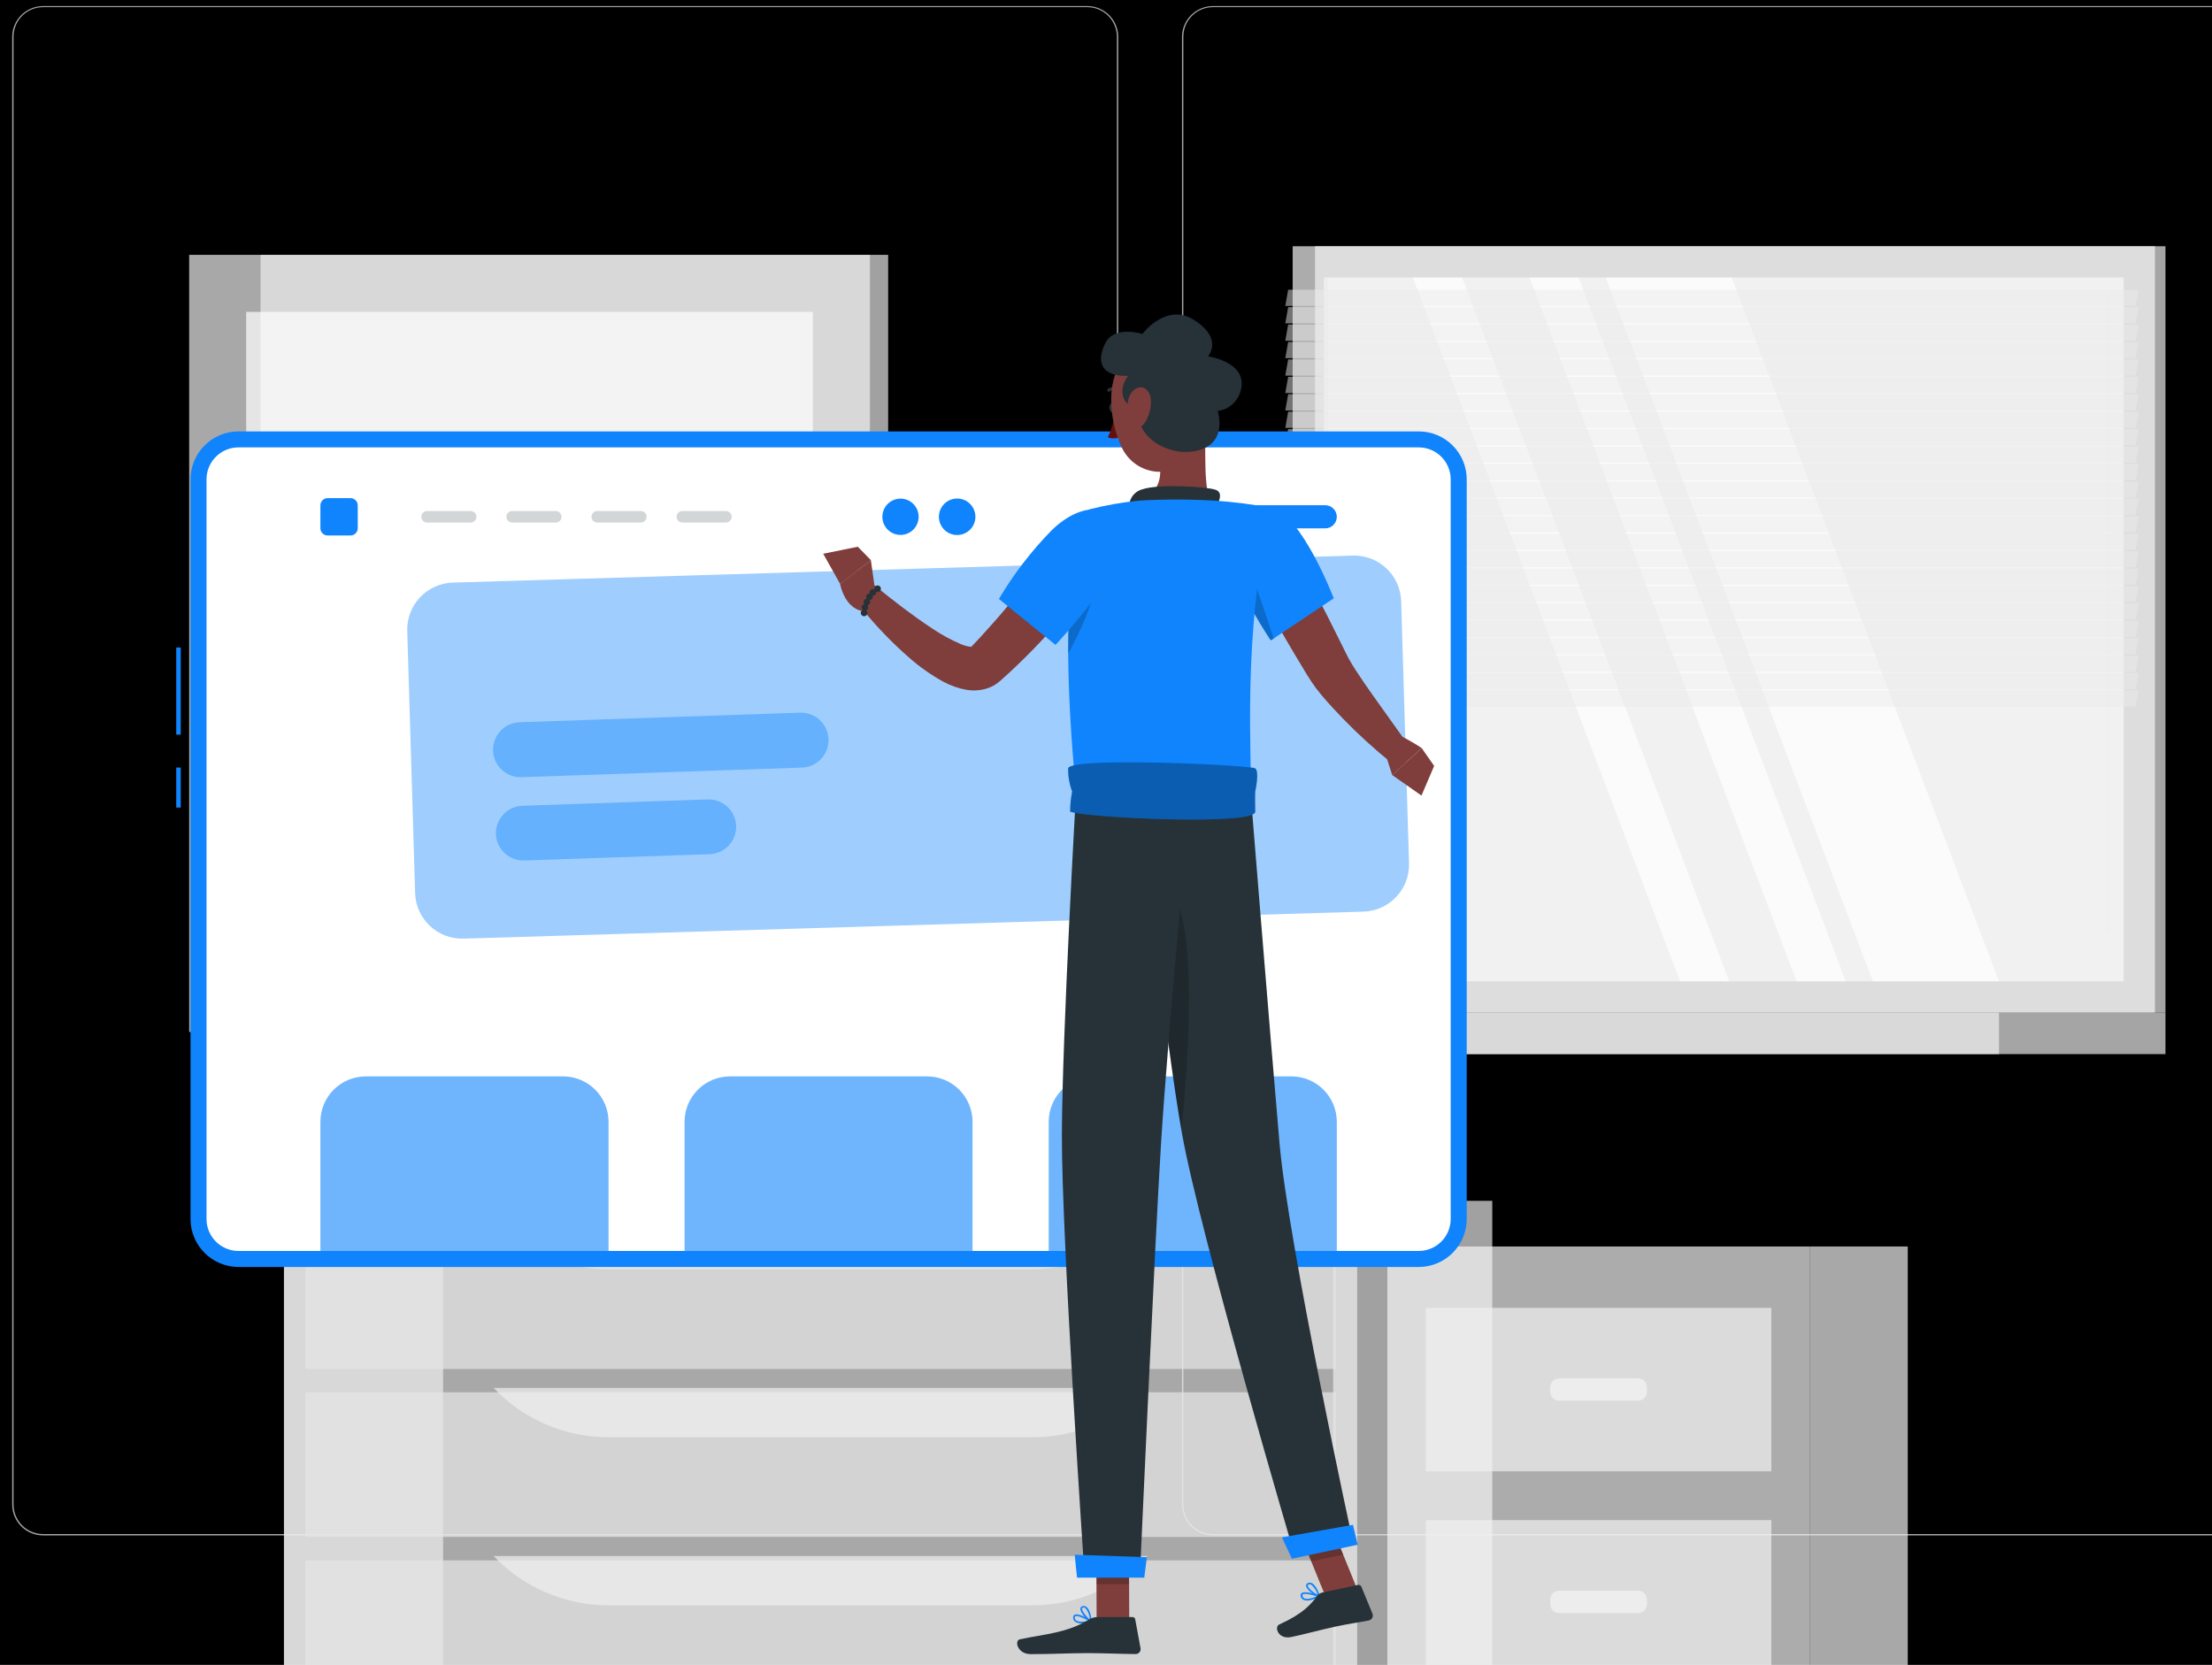
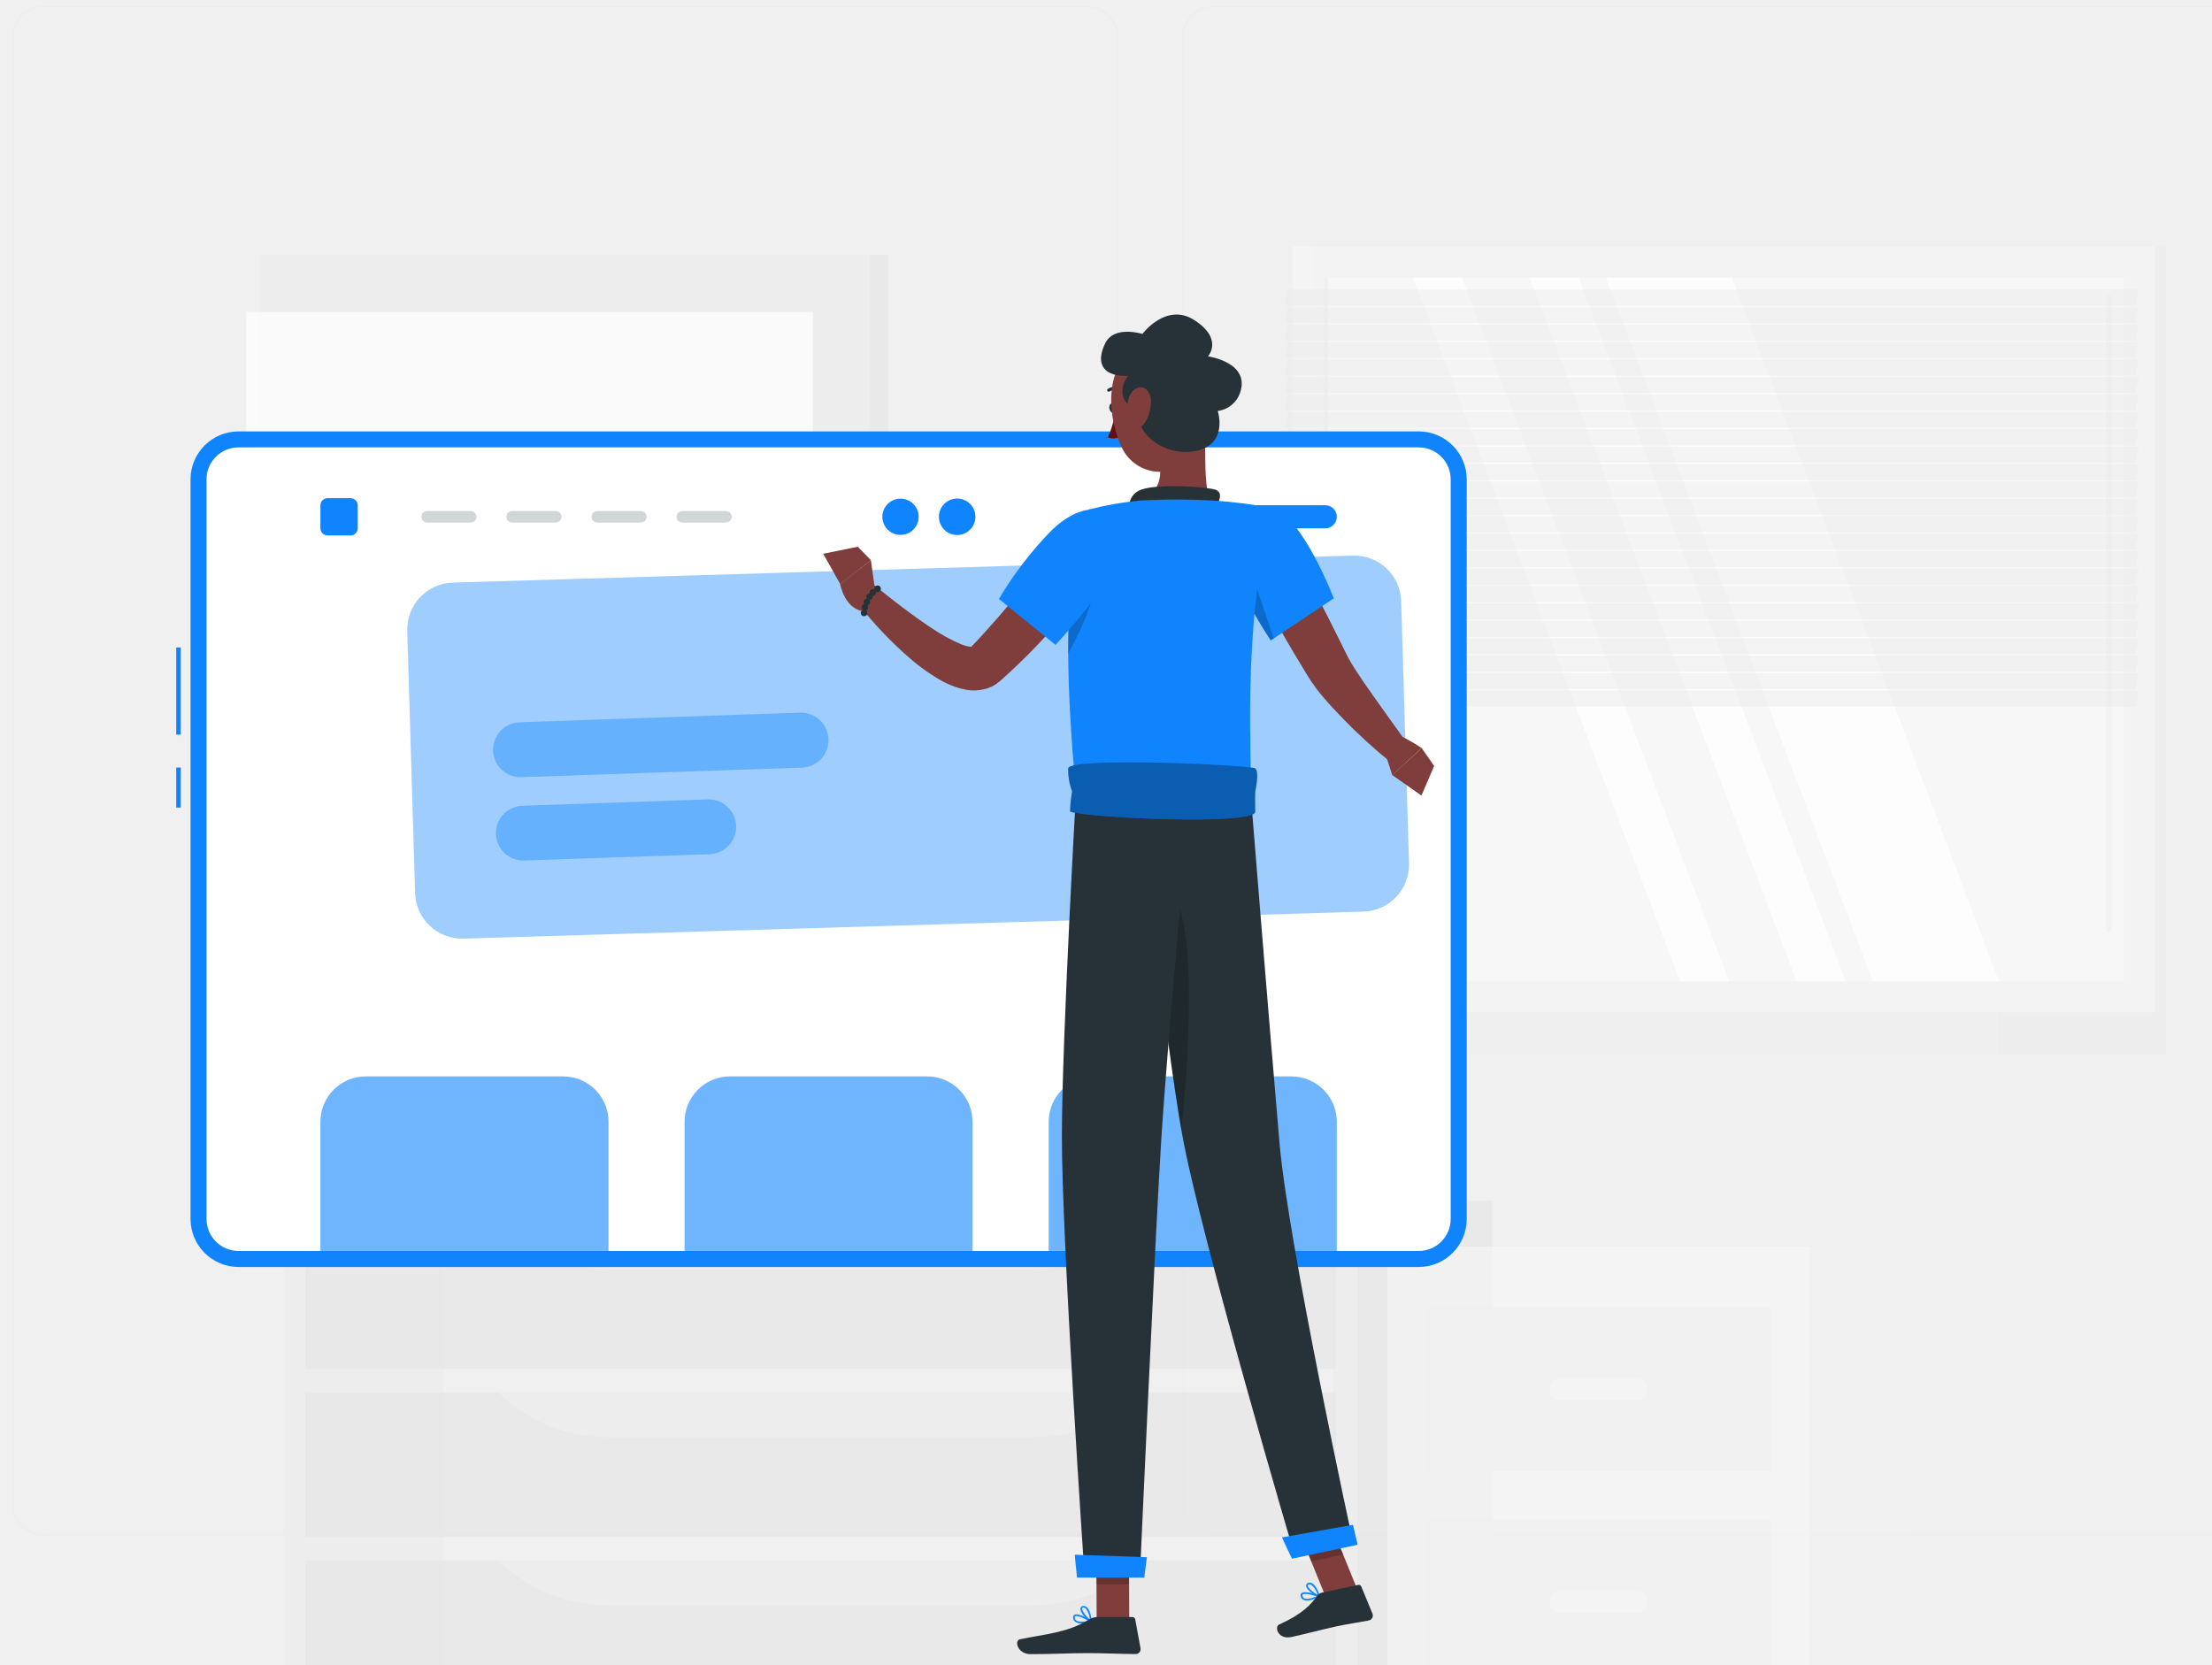
<svg xmlns="http://www.w3.org/2000/svg" width="364" height="274" viewBox="0 0 364 274" fill="none">
-   <path d="M364 0L0 0L0 274L364 274L364 0Z" fill="#000000" transform="translate(0 0)" />
  <path d="M176.923 251.692L5.073 251.692C3.727 251.69 2.436 251.153 1.485 250.2C0.534 249.248 0 247.956 0 246.61L0 5.037C0.012 3.699 0.551 2.419 1.501 1.476C2.451 0.533 3.734 0.002 5.073 0L176.923 0C178.271 0 179.563 0.535 180.516 1.488C181.469 2.442 182.005 3.734 182.005 5.082L182.005 246.61C182.005 247.958 181.469 249.251 180.516 250.204C179.563 251.157 178.271 251.692 176.923 251.692ZM5.073 0.178C3.786 0.18 2.552 0.693 1.643 1.604C0.733 2.515 0.223 3.75 0.223 5.037L0.223 246.61C0.223 247.897 0.733 249.132 1.643 250.043C2.552 250.954 3.786 251.467 5.073 251.469L176.923 251.469C178.211 251.467 179.446 250.954 180.356 250.044C181.267 249.133 181.78 247.898 181.782 246.61L181.782 5.037C181.78 3.749 181.267 2.515 180.356 1.604C179.446 0.693 178.211 0.18 176.923 0.178L5.073 0.178Z" fill="#ebebeb" fill-opacity="0.700" transform="translate(2.007 1)" />
  <path d="M176.941 251.692L5.082 251.692C3.735 251.69 2.444 251.153 1.491 250.201C0.539 249.248 0.002 247.957 0 246.61L0 5.037C0.014 3.698 0.555 2.418 1.507 1.475C2.458 0.532 3.742 0.002 5.082 0L176.941 0C178.278 0.005 179.559 0.536 180.507 1.479C181.455 2.422 181.993 3.7 182.005 5.037L182.005 246.61C182.005 247.955 181.472 249.245 180.523 250.197C179.574 251.15 178.286 251.687 176.941 251.692ZM5.082 0.178C3.794 0.18 2.559 0.693 1.648 1.604C0.738 2.515 0.225 3.749 0.223 5.037L0.223 246.61C0.225 247.898 0.738 249.133 1.648 250.044C2.559 250.954 3.794 251.467 5.082 251.469L176.941 251.469C178.229 251.467 179.464 250.954 180.374 250.044C181.285 249.133 181.798 247.898 181.8 246.61L181.8 5.037C181.798 3.749 181.285 2.515 180.374 1.604C179.464 0.693 178.229 0.18 176.941 0.178L5.082 0.178Z" fill="#ebebeb" fill-opacity="0.700" transform="translate(194.505 1)" />
  <path d="M0 94.759L26.184 94.759L26.184 0L0 0L0 94.759Z" fill="#e6e6e6" fill-opacity="0.700" transform="translate(46.729 197.627)" />
  <path d="M0 94.759L26.184 94.759L26.184 0L0 0L0 94.759Z" fill="#e6e6e6" fill-opacity="0.700" transform="translate(219.38 197.627)" />
  <path d="M0 86.837L176.603 86.837L176.603 0L0 0L0 86.837Z" fill="#f0f0f0" fill-opacity="0.700" transform="translate(46.729 197.628)" />
  <path d="M0 23.816L169.572 23.816L169.572 0L0 0L0 23.816Z" fill="#e6e6e6" fill-opacity="0.700" transform="translate(50.245 201.481)" />
  <path d="M18.895 8.126L88.733 8.126C92.268 8.126 95.765 7.405 99.013 6.008C102.26 4.611 105.188 2.567 107.619 0L0 0C2.433 2.567 5.362 4.611 8.611 6.008C11.859 7.406 15.358 8.126 18.895 8.126Z" fill="#f0f0f0" fill-opacity="0.700" transform="translate(81.226 200.751)" />
  <path d="M0 23.816L169.572 23.816L169.572 0L0 0L0 23.816Z" fill="#e6e6e6" fill-opacity="0.700" transform="translate(50.245 229.134)" />
  <path d="M18.895 8.125L88.733 8.125C92.268 8.125 95.765 7.404 99.013 6.007C102.26 4.61 105.188 2.566 107.619 0L0 0C2.433 2.566 5.362 4.611 8.611 6.008C11.859 7.405 15.358 8.125 18.895 8.125Z" fill="#f0f0f0" fill-opacity="0.700" transform="translate(81.226 228.413)" />
  <path d="M0 23.816L169.572 23.816L169.572 0L0 0L0 23.816Z" fill="#e6e6e6" fill-opacity="0.700" transform="translate(50.245 256.804)" />
  <path d="M18.895 8.116L88.733 8.116C92.267 8.116 95.764 7.396 99.01 6C102.257 4.605 105.186 2.563 107.619 0L0 0C2.434 2.563 5.365 4.605 8.613 6.001C11.861 7.396 15.359 8.116 18.895 8.116Z" fill="#f0f0f0" fill-opacity="0.700" transform="translate(81.226 256.083)" />
  <path d="M0 127.902L103.275 127.902L103.275 0L0 0L0 127.902Z" fill="#e6e6e6" fill-opacity="0.700" transform="translate(42.876 41.94)" />
  <path d="M0 127.902L112.024 127.902L112.024 0L0 0L0 127.902Z" fill="#f0f0f0" fill-opacity="0.700" transform="translate(31.128 41.94)" />
  <path d="M93.255 109.131L93.255 0L0 0L0 109.131L93.255 109.131Z" fill="#ffffff" fill-opacity="0.700" transform="translate(40.509 51.33)" />
  <path d="M0 126.121L139.944 126.121L139.944 0L0 0L0 126.121Z" fill="#ebebeb" fill-opacity="0.700" transform="translate(216.399 40.526)" />
  <path d="M0 126.121L141.902 126.121L141.902 0L0 0L0 126.121Z" fill="#f5f5f5" fill-opacity="0.700" transform="translate(212.714 40.526)" />
  <path d="M0 6.835L129.13 6.835L129.13 0L0 0L0 6.835Z" fill="#ebebeb" fill-opacity="0.700" transform="translate(227.213 166.647)" />
  <path d="M0 6.835L121.627 6.835L121.627 0L0 0L0 6.835Z" fill="#f0f0f0" fill-opacity="0.700" transform="translate(207.321 166.647)" />
  <path d="M131.605 115.825L131.605 0L0 0L0 115.825L131.605 115.825Z" fill="#fafafa" fill-opacity="0.700" transform="translate(217.867 45.678)" />
  <path d="M64.712 115.825L20.755 0L0 0L43.958 115.825L64.712 115.825Z" fill="#ffffff" fill-opacity="0.700" transform="translate(264.236 45.678)" />
  <path d="M0.446 104.871C0.568 104.871 0.686 104.822 0.773 104.735C0.86 104.649 0.908 104.531 0.908 104.408L0.908 0.59C0.928 0.521 0.932 0.449 0.918 0.378C0.905 0.308 0.876 0.241 0.833 0.184C0.79 0.127 0.734 0.08 0.67 0.049C0.606 0.017 0.535 0 0.463 0C0.392 0 0.321 0.017 0.257 0.049C0.193 0.08 0.137 0.127 0.094 0.184C0.051 0.241 0.022 0.308 0.008 0.378C-0.005 0.449 -0.001 0.521 0.018 0.59L0.018 104.408C0.016 104.526 0.059 104.639 0.139 104.726C0.218 104.812 0.328 104.864 0.446 104.871Z" fill="#f0f0f0" fill-opacity="0.700" transform="translate(346.552 48.533)" />
  <path d="M52.047 115.825L8.09 0L0 0L43.957 115.825L52.047 115.825Z" fill="#ffffff" fill-opacity="0.700" transform="translate(251.688 45.678)" />
  <path d="M52.056 115.825L8.099 0L0 0L43.966 115.825L52.056 115.825Z" fill="#ffffff" fill-opacity="0.700" transform="translate(232.499 45.678)" />
  <path d="M0.65 115.825L0.65 0L0 0L0 115.825L0.65 115.825Z" fill="#ebebeb" fill-opacity="0.700" transform="translate(217.876 45.678)" />
  <path d="M0 2.67L139.944 2.67L140.415 0L0.472 0L0 2.67Z" fill="#ebebeb" fill-opacity="0.490" transform="translate(211.504 47.681)" />
  <path d="M0 2.67L139.944 2.67L140.415 0L0.472 0L0 2.67Z" fill="#ebebeb" fill-opacity="0.490" transform="translate(211.504 50.546)" />
  <path d="M0 2.67L139.944 2.67L140.415 0L0.472 0L0 2.67Z" fill="#ebebeb" fill-opacity="0.490" transform="translate(211.504 53.412)" />
  <path d="M0 2.661L139.944 2.661L140.415 0L0.472 0L0 2.661Z" fill="#ebebeb" fill-opacity="0.490" transform="translate(211.504 56.287)" />
  <path d="M0 2.67L139.944 2.67L140.415 0L0.472 0L0 2.67Z" fill="#ebebeb" fill-opacity="0.490" transform="translate(211.504 59.152)" />
  <path d="M0 2.67L139.944 2.67L140.415 0L0.472 0L0 2.67Z" fill="#ebebeb" fill-opacity="0.490" transform="translate(211.504 62.019)" />
  <path d="M0 2.67L139.944 2.67L140.415 0L0.472 0L0 2.67Z" fill="#ebebeb" fill-opacity="0.490" transform="translate(211.504 64.884)" />
  <path d="M0 2.67L139.944 2.67L140.415 0L0.472 0L0 2.67Z" fill="#ebebeb" fill-opacity="0.490" transform="translate(211.504 67.75)" />
  <path d="M0 2.67L139.944 2.67L140.415 0L0.472 0L0 2.67Z" fill="#ebebeb" fill-opacity="0.490" transform="translate(211.504 70.616)" />
  <path d="M0 2.661L139.944 2.661L140.415 0L0.472 0L0 2.661Z" fill="#ebebeb" fill-opacity="0.490" transform="translate(211.504 73.49)" />
  <path d="M0 2.67L139.944 2.67L140.415 0L0.472 0L0 2.67Z" fill="#ebebeb" fill-opacity="0.490" transform="translate(211.504 76.356)" />
  <path d="M0 2.67L139.944 2.67L140.415 0L0.472 0L0 2.67Z" fill="#ebebeb" fill-opacity="0.490" transform="translate(211.504 79.222)" />
  <path d="M0 2.67L139.944 2.67L140.415 0L0.472 0L0 2.67Z" fill="#ebebeb" fill-opacity="0.490" transform="translate(211.504 82.088)" />
  <path d="M0 2.67L139.944 2.67L140.415 0L0.472 0L0 2.67Z" fill="#ebebeb" fill-opacity="0.490" transform="translate(211.504 84.954)" />
  <path d="M0 2.661L139.944 2.661L140.415 0L0.472 0L0 2.661Z" fill="#ebebeb" fill-opacity="0.490" transform="translate(211.504 87.828)" />
  <path d="M0 2.67L139.944 2.67L140.415 0L0.472 0L0 2.67Z" fill="#ebebeb" fill-opacity="0.490" transform="translate(211.504 90.694)" />
  <path d="M0 2.67L139.944 2.67L140.415 0L0.472 0L0 2.67Z" fill="#ebebeb" fill-opacity="0.490" transform="translate(211.504 93.56)" />
  <path d="M0 2.67L139.944 2.67L140.415 0L0.472 0L0 2.67Z" fill="#ebebeb" fill-opacity="0.490" transform="translate(211.504 96.426)" />
  <path d="M0 2.67L139.944 2.67L140.415 0L0.472 0L0 2.67Z" fill="#ebebeb" fill-opacity="0.490" transform="translate(211.504 99.292)" />
  <path d="M0 2.67L139.944 2.67L140.415 0L0.472 0L0 2.67Z" fill="#ebebeb" fill-opacity="0.490" transform="translate(211.504 102.157)" />
  <path d="M0 2.67L139.944 2.67L140.415 0L0.472 0L0 2.67Z" fill="#ebebeb" fill-opacity="0.490" transform="translate(211.504 105.023)" />
  <path d="M0 2.67L139.944 2.67L140.415 0L0.472 0L0 2.67Z" fill="#ebebeb" fill-opacity="0.490" transform="translate(211.504 107.898)" />
  <path d="M0 2.67L139.944 2.67L140.415 0L0.472 0L0 2.67Z" fill="#ebebeb" fill-opacity="0.490" transform="translate(211.504 110.763)" />
  <path d="M0 2.67L139.944 2.67L140.415 0L0.472 0L0 2.67Z" fill="#ebebeb" fill-opacity="0.490" transform="translate(211.504 113.63)" />
  <path d="M44.998 0C44.998 7.671 34.923 13.884 22.499 13.884C10.074 13.884 0 7.654 0 0L44.998 0Z" fill="#ebebeb" fill-opacity="0.700" transform="translate(141.684 183.744)" />
  <path d="M45.007 0C45.007 7.671 34.933 13.884 22.508 13.884C10.084 13.884 0 7.654 0 0L45.007 0Z" fill="#ebebeb" fill-opacity="0.700" transform="translate(82.543 183.744)" />
  <path d="M0 82.049L16.109 82.049L16.109 0L0 0L0 82.049Z" fill="#f0f0f0" fill-opacity="0.700" transform="translate(297.825 205.139)" />
  <path d="M69.536 0L0 0L0 82.049L69.536 82.049L69.536 0Z" fill="#f5f5f5" fill-opacity="0.700" transform="translate(228.298 205.14)" />
  <path d="M56.862 0L0 0L0 26.904L56.862 26.904L56.862 0Z" fill="#f0f0f0" fill-opacity="0.700" transform="translate(234.626 215.241)" />
  <path d="M56.862 0L0 0L0 26.905L56.862 26.905L56.862 0Z" fill="#f0f0f0" fill-opacity="0.700" transform="translate(234.626 250.173)" />
  <path d="M1.478 3.693L14.436 3.693C15.252 3.693 15.913 3.032 15.913 2.216L15.913 1.477C15.913 0.661 15.252 0 14.436 0L1.478 0C0.662 0 0 0.661 0 1.477L0 2.216C0 3.032 0.662 3.693 1.478 3.693Z" fill="#f5f5f5" fill-opacity="0.700" transform="translate(255.105 226.838)" />
  <path d="M1.478 3.694L14.436 3.694C15.252 3.694 15.913 3.032 15.913 2.216L15.913 1.478C15.913 0.662 15.252 0 14.436 0L1.478 0C0.662 0 0 0.662 0 1.478L0 2.216C0 3.032 0.662 3.694 1.478 3.694Z" fill="#f5f5f5" fill-opacity="0.700" transform="translate(255.105 261.779)" />
  <path d="M0.747 0L0 0L0 14.342L0.747 14.342L0.747 0Z" fill="#0f84fd" transform="translate(29 106.562)" />
  <path d="M0.747 0L0 0L0 6.588L0.747 6.588L0.747 0Z" fill="#0f84fd" transform="translate(29 126.319)" />
  <path d="M202.103 0L7.903 0C3.538 0 0 3.538 0 7.903L0 129.611C0 133.976 3.538 137.514 7.903 137.514L202.103 137.514C206.467 137.514 210.005 133.976 210.005 129.611L210.005 7.903C210.005 3.538 206.467 0 202.103 0Z" fill="#0f84fd" transform="translate(31.353 71)" />
  <path d="M0 5.266L0 126.982C0 129.89 2.358 132.248 5.266 132.248L199.474 132.248C202.382 132.248 204.74 129.89 204.74 126.982L204.74 5.266C204.74 2.358 202.382 0 199.474 0L5.266 0C2.358 0 0 2.358 0 5.266Z" fill="#ffffff" transform="translate(33.982 73.629)" />
  <path d="M0 7.469L0 28.735L47.387 28.735L47.387 7.469C47.387 5.488 46.6 3.588 45.199 2.188C43.798 0.787 41.898 0 39.917 0L7.447 0C5.47 0.006 3.576 0.795 2.18 2.196C0.784 3.596 0 5.492 0 7.469Z" fill="#0f84fd" fill-opacity="0.600" transform="translate(112.651 177.149)" />
  <path d="M0 7.469L0 28.735L47.409 28.735L47.409 7.469C47.409 5.488 46.622 3.588 45.221 2.188C43.82 0.787 41.92 0 39.939 0L7.447 0C5.47 0.006 3.575 0.795 2.179 2.196C0.784 3.596 0 5.492 0 7.469Z" fill="#0f84fd" fill-opacity="0.600" transform="translate(172.572 177.149)" />
  <path d="M0 7.469L0 28.735L47.417 28.735L47.417 7.469C47.417 5.488 46.63 3.588 45.229 2.188C43.828 0.787 41.928 0 39.947 0L7.455 0C5.476 0.004 3.58 0.793 2.183 2.193C0.785 3.593 0 5.491 0 7.469Z" fill="#0f84fd" fill-opacity="0.600" transform="translate(52.723 177.149)" />
  <path d="M1.905 3.809L15.656 3.809C16.161 3.809 16.646 3.609 17.003 3.252C17.36 2.894 17.561 2.41 17.561 1.905C17.561 1.655 17.512 1.407 17.416 1.176C17.32 0.945 17.18 0.735 17.003 0.558C16.826 0.381 16.616 0.241 16.385 0.145C16.154 0.049 15.906 0 15.656 0L1.905 0C1.4 0.002 0.917 0.203 0.56 0.56C0.203 0.917 0.002 1.4 0 1.905C0.002 2.409 0.203 2.893 0.56 3.249C0.917 3.606 1.4 3.808 1.905 3.809Z" fill="#0f84fd" transform="translate(202.42 83.146)" />
  <path d="M3.003 6.005C4.661 6.005 6.005 4.661 6.005 3.003C6.005 1.344 4.661 0 3.003 0C1.344 0 0 1.344 0 3.003C0 4.661 1.344 6.005 3.003 6.005Z" fill="#0f84fd" transform="translate(154.503 82.047)" />
  <path d="M5.975 2.988C5.975 3.579 5.8 4.156 5.472 4.648C5.144 5.139 4.677 5.522 4.131 5.748C3.585 5.974 2.984 6.034 2.405 5.918C1.825 5.803 1.293 5.518 0.875 5.101C0.457 4.683 0.173 4.15 0.057 3.571C-0.058 2.991 0.001 2.39 0.227 1.844C0.453 1.299 0.836 0.832 1.328 0.504C1.819 0.175 2.397 0 2.988 0C3.78 0 4.54 0.315 5.1 0.875C5.661 1.436 5.975 2.195 5.975 2.988Z" fill="#0f84fd" transform="translate(145.196 82.062)" />
  <path d="M4.952 0L1.195 0C0.535 0 0 0.535 0 1.195L0 4.952C0 5.612 0.535 6.147 1.195 6.147L4.952 6.147C5.612 6.147 6.147 5.612 6.147 4.952L6.147 1.195C6.147 0.535 5.612 0 4.952 0Z" fill="#0f84fd" transform="translate(52.723 81.98)" />
  <path d="M8.119 1.897L0.949 1.897C0.697 1.897 0.456 1.797 0.278 1.619C0.1 1.442 0 1.2 0 0.949C0 0.697 0.1 0.456 0.278 0.278C0.456 0.1 0.697 0 0.949 0L8.119 0C8.371 0 8.612 0.1 8.79 0.278C8.968 0.456 9.068 0.697 9.068 0.949C9.068 1.2 8.968 1.442 8.79 1.619C8.612 1.797 8.371 1.897 8.119 1.897Z" fill="#263238" fill-opacity="0.200" transform="translate(69.335 84.102)" />
  <path d="M8.119 1.897L0.949 1.897C0.697 1.897 0.456 1.797 0.278 1.619C0.1 1.442 0 1.2 0 0.949C0 0.697 0.1 0.456 0.278 0.278C0.456 0.1 0.697 0 0.949 0L8.119 0C8.372 0 8.614 0.1 8.793 0.277C8.972 0.455 9.073 0.696 9.075 0.949C9.073 1.201 8.972 1.442 8.793 1.62C8.614 1.798 8.372 1.897 8.119 1.897Z" fill="#263238" fill-opacity="0.200" transform="translate(83.333 84.102)" />
  <path d="M8.127 1.897L0.956 1.897C0.704 1.897 0.462 1.798 0.283 1.62C0.104 1.442 0.002 1.201 0 0.949C0.002 0.696 0.104 0.455 0.283 0.277C0.462 0.1 0.704 0 0.956 0L8.127 0C8.379 0 8.62 0.1 8.798 0.278C8.976 0.456 9.076 0.697 9.076 0.949C9.076 1.2 8.976 1.442 8.798 1.619C8.62 1.797 8.379 1.897 8.127 1.897Z" fill="#263238" fill-opacity="0.200" transform="translate(97.331 84.102)" />
  <path d="M8.127 1.897L0.956 1.897C0.704 1.897 0.462 1.798 0.283 1.62C0.104 1.442 0.002 1.201 0 0.949C0.002 0.696 0.104 0.455 0.283 0.277C0.462 0.1 0.704 0 0.956 0L8.127 0C8.379 0 8.62 0.1 8.798 0.278C8.976 0.456 9.076 0.697 9.076 0.949C9.076 1.2 8.976 1.442 8.798 1.619C8.62 1.797 8.379 1.897 8.127 1.897Z" fill="#263238" fill-opacity="0.200" transform="translate(111.329 84.102)" />
  <path d="M155.601 0.004L7.5 4.447C3.232 4.575 -0.124 8.138 0.004 12.406L1.298 55.545C1.426 59.813 4.989 63.169 9.257 63.041L157.359 58.598C161.627 58.47 164.983 54.906 164.855 50.638L163.561 7.5C163.433 3.232 159.869 -0.124 155.601 0.004Z" fill="#0f84fd" fill-opacity="0.400" transform="translate(67.011 91.434)" />
  <path d="M50.818 9.045L4.662 10.623C4.069 10.641 3.477 10.543 2.921 10.332C2.365 10.122 1.857 9.804 1.424 9.397C0.991 8.99 0.643 8.502 0.399 7.96C0.155 7.419 0.02 6.834 0.002 6.24C-0.016 5.646 0.082 5.055 0.293 4.499C0.503 3.943 0.821 3.435 1.228 3.002C1.635 2.569 2.123 2.221 2.665 1.977C3.206 1.733 3.791 1.598 4.385 1.58L50.541 0.002C51.134 -0.016 51.726 0.083 52.282 0.293C52.837 0.503 53.346 0.821 53.779 1.228C54.212 1.635 54.56 2.123 54.804 2.665C55.048 3.207 55.183 3.791 55.201 4.385C55.221 4.979 55.124 5.572 54.914 6.128C54.705 6.685 54.387 7.194 53.98 7.627C53.572 8.061 53.083 8.409 52.541 8.652C51.998 8.895 51.413 9.029 50.818 9.045Z" fill="#0f84fd" fill-opacity="0.400" transform="translate(81.133 117.284)" />
  <path d="M35.165 9.015L4.662 10.052C3.469 10.09 2.309 9.654 1.437 8.84C0.563 8.026 0.048 6.899 0.002 5.706C-0.016 5.112 0.082 4.521 0.293 3.965C0.503 3.41 0.821 2.901 1.228 2.468C1.635 2.035 2.123 1.687 2.665 1.443C3.206 1.199 3.791 1.064 4.385 1.046L34.88 0.002C35.474 -0.017 36.065 0.082 36.621 0.292C37.176 0.502 37.685 0.82 38.118 1.227C38.551 1.634 38.899 2.122 39.143 2.664C39.387 3.206 39.522 3.79 39.54 4.384C39.569 5.577 39.126 6.734 38.306 7.601C37.487 8.469 36.357 8.977 35.165 9.015Z" fill="#0f84fd" fill-opacity="0.400" transform="translate(81.601 131.564)" />
  <path d="M0 2.371L1.323 6.469L6.173 2.028C5.167 1.357 4.123 0.745 3.046 0.195C2.657 -0.012 2.201 -0.056 1.78 0.073C1.358 0.202 1.004 0.492 0.797 0.881L0 2.371Z" fill="#7f3e3b" transform="translate(227.775 121.087)" />
  <path d="M4.814 7.816L6.903 2.937L4.85 0L0 4.441L4.814 7.816Z" fill="#7f3e3b" transform="translate(229.097 123.115)" />
  <path d="M40.458 4.901C37.968 8.254 35.389 11.402 32.635 14.506C29.872 17.654 26.921 20.633 23.797 23.424L23.622 23.578L23.271 23.863C23.038 24.045 22.794 24.213 22.541 24.367C22.025 24.646 21.475 24.858 20.905 24.995C19.971 25.214 19.002 25.244 18.056 25.082C16.693 24.838 15.378 24.374 14.163 23.709C12.193 22.618 10.347 21.317 8.656 19.831C5.479 17.064 2.58 13.994 0 10.664L2.922 7.896C5.96 10.372 9.145 12.841 12.33 14.937C13.822 15.951 15.407 16.821 17.063 17.537C17.652 17.802 18.282 17.965 18.925 18.019C19.108 18.019 19.196 17.983 19.086 17.983C19.007 17.989 18.93 18.011 18.86 18.049C18.813 18.067 18.768 18.091 18.728 18.122L18.67 18.158L18.765 18.056C20.101 16.697 21.394 15.236 22.694 13.776C23.994 12.315 25.251 10.781 26.514 9.262C29.027 6.209 31.547 3.068 33.965 0L40.458 4.901Z" fill="#7f3e3b" transform="translate(141.001 88.449)" />
  <path d="M5.69 0L0 1.161L2.798 6.143L7.86 2.22L5.69 0Z" fill="#7f3e3b" transform="translate(135.464 89.976)" />
  <path d="M5.793 5.186L5.062 0L0 3.922C0 3.922 0.782 8.437 4.383 8.437L5.793 5.186Z" fill="#7f3e3b" transform="translate(138.247 92.196)" />
  <path d="M2.775 0C2.631 0.002 2.492 0.06 2.39 0.163C2.288 0.265 2.229 0.403 2.228 0.548C2.224 0.589 2.224 0.631 2.228 0.672C2.153 0.634 2.07 0.614 1.987 0.614C1.841 0.614 1.702 0.671 1.599 0.774C1.496 0.877 1.439 1.016 1.439 1.161C1.444 1.214 1.456 1.266 1.475 1.315L1.439 1.315C1.294 1.317 1.156 1.375 1.053 1.477C0.951 1.58 0.893 1.718 0.891 1.863C0.894 1.98 0.935 2.092 1.008 2.184C0.863 2.184 0.723 2.242 0.62 2.344C0.518 2.447 0.46 2.587 0.46 2.732C0.464 2.851 0.505 2.966 0.577 3.061C0.454 3.084 0.344 3.149 0.264 3.245C0.184 3.341 0.14 3.462 0.139 3.586C0.141 3.671 0.163 3.754 0.202 3.828C0.241 3.903 0.297 3.968 0.365 4.018C0.258 4.054 0.166 4.123 0.1 4.215C0.035 4.306 0 4.416 0 4.529C0 4.674 0.058 4.813 0.16 4.916C0.263 5.019 0.402 5.077 0.548 5.077C0.693 5.077 0.832 5.019 0.935 4.916C1.038 4.813 1.095 4.674 1.095 4.529C1.096 4.445 1.076 4.362 1.038 4.287C1 4.212 0.945 4.147 0.876 4.098C0.981 4.059 1.071 3.99 1.135 3.898C1.199 3.807 1.234 3.698 1.234 3.586C1.23 3.467 1.189 3.353 1.117 3.258C1.24 3.234 1.35 3.169 1.43 3.073C1.51 2.977 1.554 2.857 1.556 2.732C1.551 2.615 1.511 2.503 1.439 2.41C1.511 2.411 1.583 2.398 1.65 2.371C1.716 2.344 1.777 2.303 1.828 2.252C1.879 2.201 1.92 2.14 1.947 2.073C1.974 2.006 1.988 1.935 1.987 1.863C1.993 1.812 1.993 1.76 1.987 1.709C2.132 1.709 2.271 1.651 2.374 1.549C2.477 1.446 2.534 1.307 2.534 1.161C2.538 1.12 2.538 1.079 2.534 1.037C2.607 1.075 2.687 1.095 2.768 1.096C2.913 1.096 3.053 1.038 3.155 0.935C3.258 0.833 3.316 0.693 3.316 0.548C3.316 0.402 3.258 0.263 3.155 0.161C3.053 0.058 2.913 0 2.768 0L2.775 0Z" fill="#263238" transform="translate(141.644 96.345)" />
  <path d="M7.129 0C8.831 3.009 10.467 6.048 12.066 9.116C13.666 12.184 15.229 15.258 16.756 18.363L17.326 19.524L17.808 20.474L18.37 21.459L19.005 22.476C19.889 23.826 20.832 25.215 21.81 26.587L27.763 34.928L24.842 37.705C22.099 35.486 19.489 33.108 17.026 30.582C15.792 29.311 14.572 28.005 13.374 26.581L12.505 25.491L11.672 24.302C11.402 23.878 11.088 23.395 10.854 23.009L10.189 21.898C8.407 18.977 6.676 15.96 4.967 12.966C3.258 9.97 1.599 6.946 0 3.893L7.129 0Z" fill="#7f3e3b" transform="translate(204.066 87.792)" />
  <path d="M1.021 0.652C1.116 1.076 0.962 1.47 0.692 1.543C0.422 1.616 0.122 1.324 0.027 0.901C-0.067 0.477 0.093 0.075 0.363 0.009C0.634 -0.056 0.933 0.229 1.021 0.652Z" fill="#263238" transform="translate(182.542 66.388)" />
  <path d="M1.234 0C1.01 1.425 0.595 2.813 0 4.127C0.335 4.262 0.697 4.321 1.058 4.299C1.419 4.278 1.771 4.177 2.089 4.003L1.234 0Z" fill="#630f0f" transform="translate(182.307 67.851)" />
  <path d="M0.258 0.837C0.218 0.838 0.177 0.828 0.141 0.811C0.104 0.793 0.072 0.767 0.046 0.735C0.027 0.707 0.013 0.676 0.006 0.643C-0.001 0.61 -0.002 0.576 0.004 0.543C0.011 0.509 0.023 0.477 0.042 0.449C0.06 0.421 0.084 0.396 0.112 0.377C0.453 0.165 0.84 0.038 1.241 0.007C1.642 -0.023 2.044 0.043 2.413 0.202C2.475 0.229 2.524 0.28 2.55 0.342C2.576 0.405 2.576 0.475 2.552 0.538C2.539 0.569 2.52 0.598 2.496 0.622C2.472 0.646 2.444 0.665 2.413 0.678C2.382 0.69 2.348 0.697 2.314 0.697C2.28 0.697 2.247 0.69 2.216 0.677C1.926 0.55 1.611 0.495 1.296 0.515C0.981 0.536 0.675 0.631 0.404 0.794C0.361 0.822 0.31 0.838 0.258 0.837Z" fill="#263238" transform="translate(182.187 63.625)" />
  <path d="M12.485 0C12.96 4.938 12.258 9.715 13.369 14.002C13.369 14.002 12.142 17.983 4.845 17.983C-3.19 17.983 1.193 14.002 1.193 14.002C5.575 12.958 5.626 9.715 4.983 6.661L12.485 0Z" fill="#7f3e3b" transform="translate(185.65 68.384)" />
  <path d="M14.204 3.745C14.832 2.489 15.519 1.043 14.204 0.59C12.787 0.093 4.92 -0.411 2.167 0.524C1.433 0.72 0.804 1.195 0.414 1.846C0.024 2.498 -0.096 3.276 0.078 4.015L14.204 3.745Z" fill="#263238" transform="translate(185.808 80.007)" />
  <path d="M1.636 1.296C2.142 1.178 2.633 1.002 3.097 0.77C3.122 0.759 3.143 0.74 3.157 0.717C3.172 0.693 3.179 0.666 3.178 0.639C3.173 0.612 3.162 0.587 3.145 0.565C3.129 0.543 3.107 0.526 3.083 0.515C2.849 0.434 0.753 -0.311 0.161 0.149C0.099 0.201 0.053 0.268 0.026 0.344C-0.001 0.42 -0.007 0.501 0.008 0.58C0.021 0.717 0.068 0.849 0.145 0.964C0.221 1.078 0.324 1.173 0.446 1.238C0.823 1.399 1.245 1.42 1.636 1.296ZM2.659 0.668C1.731 1.07 0.972 1.194 0.607 0.997C0.524 0.952 0.454 0.887 0.403 0.808C0.352 0.728 0.321 0.638 0.314 0.544C0.314 0.434 0.314 0.39 0.365 0.369C0.658 0.127 1.819 0.39 2.659 0.668Z" fill="#0f84fd" transform="translate(214.014 262.046)" />
  <path d="M2.162 2.367L2.228 2.331C2.246 2.313 2.259 2.291 2.265 2.267C2.272 2.242 2.271 2.216 2.264 2.192C2.264 2.119 1.753 0.498 0.971 0.096C0.879 0.043 0.776 0.011 0.67 0.002C0.564 -0.006 0.458 0.008 0.358 0.045C0.256 0.066 0.165 0.123 0.1 0.204C0.034 0.285 -0.001 0.386 2.08432e-05 0.49C2.08432e-05 1.155 1.461 2.17 2.089 2.36L2.162 2.367ZM0.504 0.286C0.622 0.262 0.744 0.283 0.847 0.344C1.357 0.777 1.726 1.351 1.906 1.995C1.22 1.673 0.285 0.877 0.277 0.483C0.277 0.446 0.277 0.366 0.445 0.308L0.504 0.286Z" fill="#0f84fd" transform="translate(214.92 260.463)" />
  <path d="M1.421 1.485C1.938 1.474 2.453 1.403 2.955 1.273C2.981 1.268 3.005 1.254 3.023 1.235C3.041 1.215 3.053 1.19 3.057 1.164C3.062 1.137 3.06 1.11 3.049 1.085C3.039 1.06 3.021 1.039 2.998 1.025C2.787 0.886 0.895 -0.275 0.245 0.061C0.172 0.098 0.11 0.154 0.068 0.224C0.025 0.293 0.003 0.374 0.004 0.455C-0.01 0.592 0.009 0.729 0.06 0.856C0.111 0.984 0.192 1.097 0.296 1.186C0.625 1.412 1.022 1.518 1.421 1.485ZM2.553 1.076C1.559 1.281 0.792 1.244 0.471 0.974C0.4 0.912 0.346 0.834 0.313 0.746C0.28 0.658 0.269 0.563 0.281 0.47C0.281 0.36 0.332 0.324 0.369 0.309C0.705 0.134 1.786 0.638 2.553 1.076Z" fill="#0f84fd" transform="translate(176.591 265.684)" />
  <path d="M1.732 2.635C1.756 2.642 1.781 2.642 1.805 2.635C1.826 2.621 1.844 2.601 1.855 2.578C1.867 2.555 1.872 2.529 1.871 2.504C1.871 2.431 1.725 0.743 1.038 0.188C0.958 0.118 0.864 0.066 0.762 0.035C0.66 0.003 0.553 -0.007 0.447 0.006C0.343 0.007 0.243 0.044 0.163 0.111C0.083 0.177 0.029 0.269 0.009 0.371C-0.116 1.028 1.06 2.307 1.667 2.635C1.688 2.643 1.711 2.643 1.732 2.635ZM0.549 0.254C0.665 0.257 0.777 0.301 0.863 0.378C1.275 0.908 1.517 1.549 1.557 2.219C0.958 1.759 0.206 0.758 0.279 0.4C0.279 0.364 0.279 0.283 0.483 0.261L0.549 0.261L0.549 0.254Z" fill="#0f84fd" transform="translate(177.784 264.308)" />
  <path d="M5.42 12.425L0.052 12.425L0 0L5.362 0L5.42 12.425Z" fill="#7f3e3b" transform="translate(180.407 254.328)" />
  <path d="M10.007 11.695L4.755 12.812L0 1.118L5.252 0L10.007 11.695Z" fill="#7f3e3b" transform="translate(213.32 249.814)" />
  <path d="M7.456 1.266L13.35 0.009C13.453 -0.011 13.559 0.003 13.652 0.051C13.745 0.099 13.819 0.177 13.861 0.272L15.71 4.757C15.752 4.869 15.77 4.989 15.762 5.108C15.753 5.228 15.72 5.344 15.662 5.449C15.604 5.554 15.524 5.645 15.428 5.716C15.331 5.787 15.22 5.836 15.103 5.86C13.036 6.262 12.021 6.357 9.428 6.912C7.828 7.248 4.57 8.117 2.372 8.584C0.173 9.052 -0.499 6.919 0.363 6.525C4.256 4.772 5.564 3.223 6.659 1.77C6.855 1.511 7.138 1.331 7.456 1.266Z" fill="#263238" transform="translate(210.145 260.827)" />
  <path d="M13.138 0L18.981 0C19.087 -0.003 19.191 0.032 19.273 0.099C19.355 0.166 19.409 0.261 19.427 0.365L20.304 5.135C20.324 5.252 20.318 5.373 20.287 5.488C20.255 5.603 20.199 5.71 20.121 5.8C20.044 5.891 19.947 5.963 19.839 6.013C19.73 6.062 19.612 6.086 19.493 6.084C17.382 6.084 14.336 5.931 11.677 5.931C8.566 5.931 5.878 6.099 2.233 6.099C0.042 6.099 -0.492 3.871 0.436 3.667C4.672 2.754 8.105 2.651 11.816 0.416C12.211 0.16 12.668 0.016 13.138 0Z" fill="#263238" transform="translate(167.379 266.132)" />
  <path d="M7.252 0.165C12.241 1.319 17.478 15.029 17.478 15.029L7.113 21.954C4.734 18.346 2.648 14.552 0.875 10.61C-1.835 4.329 2.161 -1.018 7.252 0.165Z" fill="#0f84fd" transform="translate(202 83.441)" />
  <path d="M0.241 0L4.529 12.716L4.039 13.045C4.039 13.045 2.082 10.123 0 6.231L0.241 0Z" fill="#000000" fill-opacity="0.200" transform="translate(205.074 92.372)" />
  <path d="M0.002 25.36C0.045 31.349 0.403 38.801 1.294 48.048L30 48.048C30.373 43.665 28.43 22.146 33.477 1.388C30.32 0.776 27.126 0.371 23.916 0.175C19.853 -0.058 15.78 -0.058 11.718 0.175C8.916 0.448 6.139 0.936 3.413 1.636C3.413 1.636 0.951 4.295 0.213 16.763C0.067 19.255 -0.013 22.088 0.002 25.36Z" fill="#0f84fd" transform="translate(175.775 82.211)" />
  <path d="M0.002 13.148C1.74 9.978 4.895 3.616 4.45 0L0.213 4.587C0.067 7.042 -0.013 9.876 0.002 13.148Z" fill="#000000" fill-opacity="0.200" transform="translate(175.775 94.424)" />
  <path d="M20.451 4.899C20.904 10.012 9.313 22.312 9.313 22.312L0 14.752C2.436 10.648 5.354 6.85 8.692 3.438C14.126 -1.821 19.926 -0.82 20.451 4.899Z" fill="#0f84fd" transform="translate(164.375 83.821)" />
  <path d="M0 0L0.022 6.406L5.391 6.406L5.369 0L0 0Z" fill="#000000" fill-opacity="0.200" transform="translate(180.407 254.328)" />
  <path d="M5.252 0L0 1.117L2.455 7.143L7.706 6.026L5.252 0Z" fill="#000000" fill-opacity="0.200" transform="translate(213.32 249.822)" />
  <path d="M14.521 6.101C15.303 11.382 16.026 14.428 13.995 17.751C13.35 18.839 12.419 19.73 11.303 20.327C10.188 20.924 8.93 21.204 7.667 21.137C6.403 21.07 5.182 20.658 4.136 19.947C3.09 19.236 2.258 18.252 1.731 17.101C-0.365 12.719 -1.3 4.801 3.309 1.456C4.284 0.704 5.44 0.223 6.661 0.061C7.881 -0.101 9.123 0.062 10.26 0.533C11.397 1.004 12.39 1.767 13.138 2.745C13.886 3.722 14.363 4.88 14.521 6.101Z" fill="#7f3e3b" transform="translate(182.854 56.505)" />
  <path d="M6.569 15.299C3.918 15.745 2.428 12.699 4.466 10.091C0.602 10.266 -1.042 8.287 0.682 4.752C2.143 1.706 6.81 3.196 6.81 3.196C6.81 3.196 10.697 -2.027 15.29 0.881C20.221 3.999 17.607 6.885 17.607 6.885C17.607 6.885 24.684 7.863 22.858 12.947C22.581 13.725 22.093 14.411 21.448 14.927C20.802 15.443 20.026 15.769 19.206 15.869C19.206 15.869 21.017 21.318 15.649 22.443C10.28 23.567 4.86 19.083 6.569 15.299Z" fill="#263238" transform="translate(181.178 51.763)" />
  <path d="M3.869 1.962C3.965 3.302 3.629 4.638 2.912 5.775C1.955 7.236 0.641 6.688 0.217 5.161C-0.17 3.788 -0.141 1.356 1.152 0.392C2.445 -0.573 3.701 0.355 3.869 1.962Z" fill="#7f3e3b" transform="translate(185.508 63.742)" />
  <path d="M0 0.03C0 0.03 4.507 41.028 7.261 56.367C10.27 73.167 25.865 125.999 25.865 125.999L35.477 123.953C35.477 123.953 24.747 74.555 23.301 57.894C21.731 39.816 18.524 0 18.524 0L0 0.03Z" fill="#263238" transform="translate(187.251 130.229)" />
  <path d="M0.001 2.067C-0.043 2.067 1.637 5.58 1.637 5.58L12.448 3.279L11.673 0L0.001 2.067Z" fill="#0f84fd" transform="translate(210.967 250.947)" />
  <path d="M1.592 0.057C8.583 1.438 6.822 27.697 5.456 41.202C3.791 31.655 1.527 13.285 0 0.247C0.494 0.006 1.055 -0.061 1.592 0.057Z" fill="#000000" fill-opacity="0.200" transform="translate(188.946 144.81)" />
  <path d="M2.339 0C2.339 0 0.045 40.123 0.001 56.484C-0.05 73.503 3.741 129.234 3.741 129.234L12.835 129.234C12.835 129.234 15.281 74.496 16.326 57.784C17.473 39.524 21.206 0 21.206 0L2.339 0Z" fill="#263238" transform="translate(174.739 130.258)" />
  <path d="M0.002 1.002C-0.024 2.298 0.196 3.587 0.652 4.8C0.439 5.896 0.329 7.008 0.323 8.124C3.245 9.154 30.84 10.432 30.782 8.124C30.723 5.816 30.782 4.8 30.782 4.8C30.782 4.8 31.512 1.55 30.782 1.002C30.051 0.454 0.206 -0.948 0.002 1.002Z" fill="#0f84fd" transform="translate(175.775 125.458)" />
  <path d="M0.002 1.002C-0.024 2.298 0.196 3.587 0.652 4.8C0.439 5.896 0.329 7.008 0.323 8.124C3.245 9.154 30.84 10.432 30.782 8.124C30.723 5.816 30.782 4.8 30.782 4.8C30.782 4.8 31.512 1.55 30.782 1.002C30.051 0.454 0.206 -0.948 0.002 1.002Z" fill="#000000" fill-opacity="0.300" transform="translate(175.775 125.458)" />
  <path d="M0.003 0C-0.041 0 0.368 3.776 0.368 3.776L11.427 3.776L11.858 0.409L0.003 0Z" fill="#0f84fd" transform="translate(176.869 255.87)" />
</svg>
